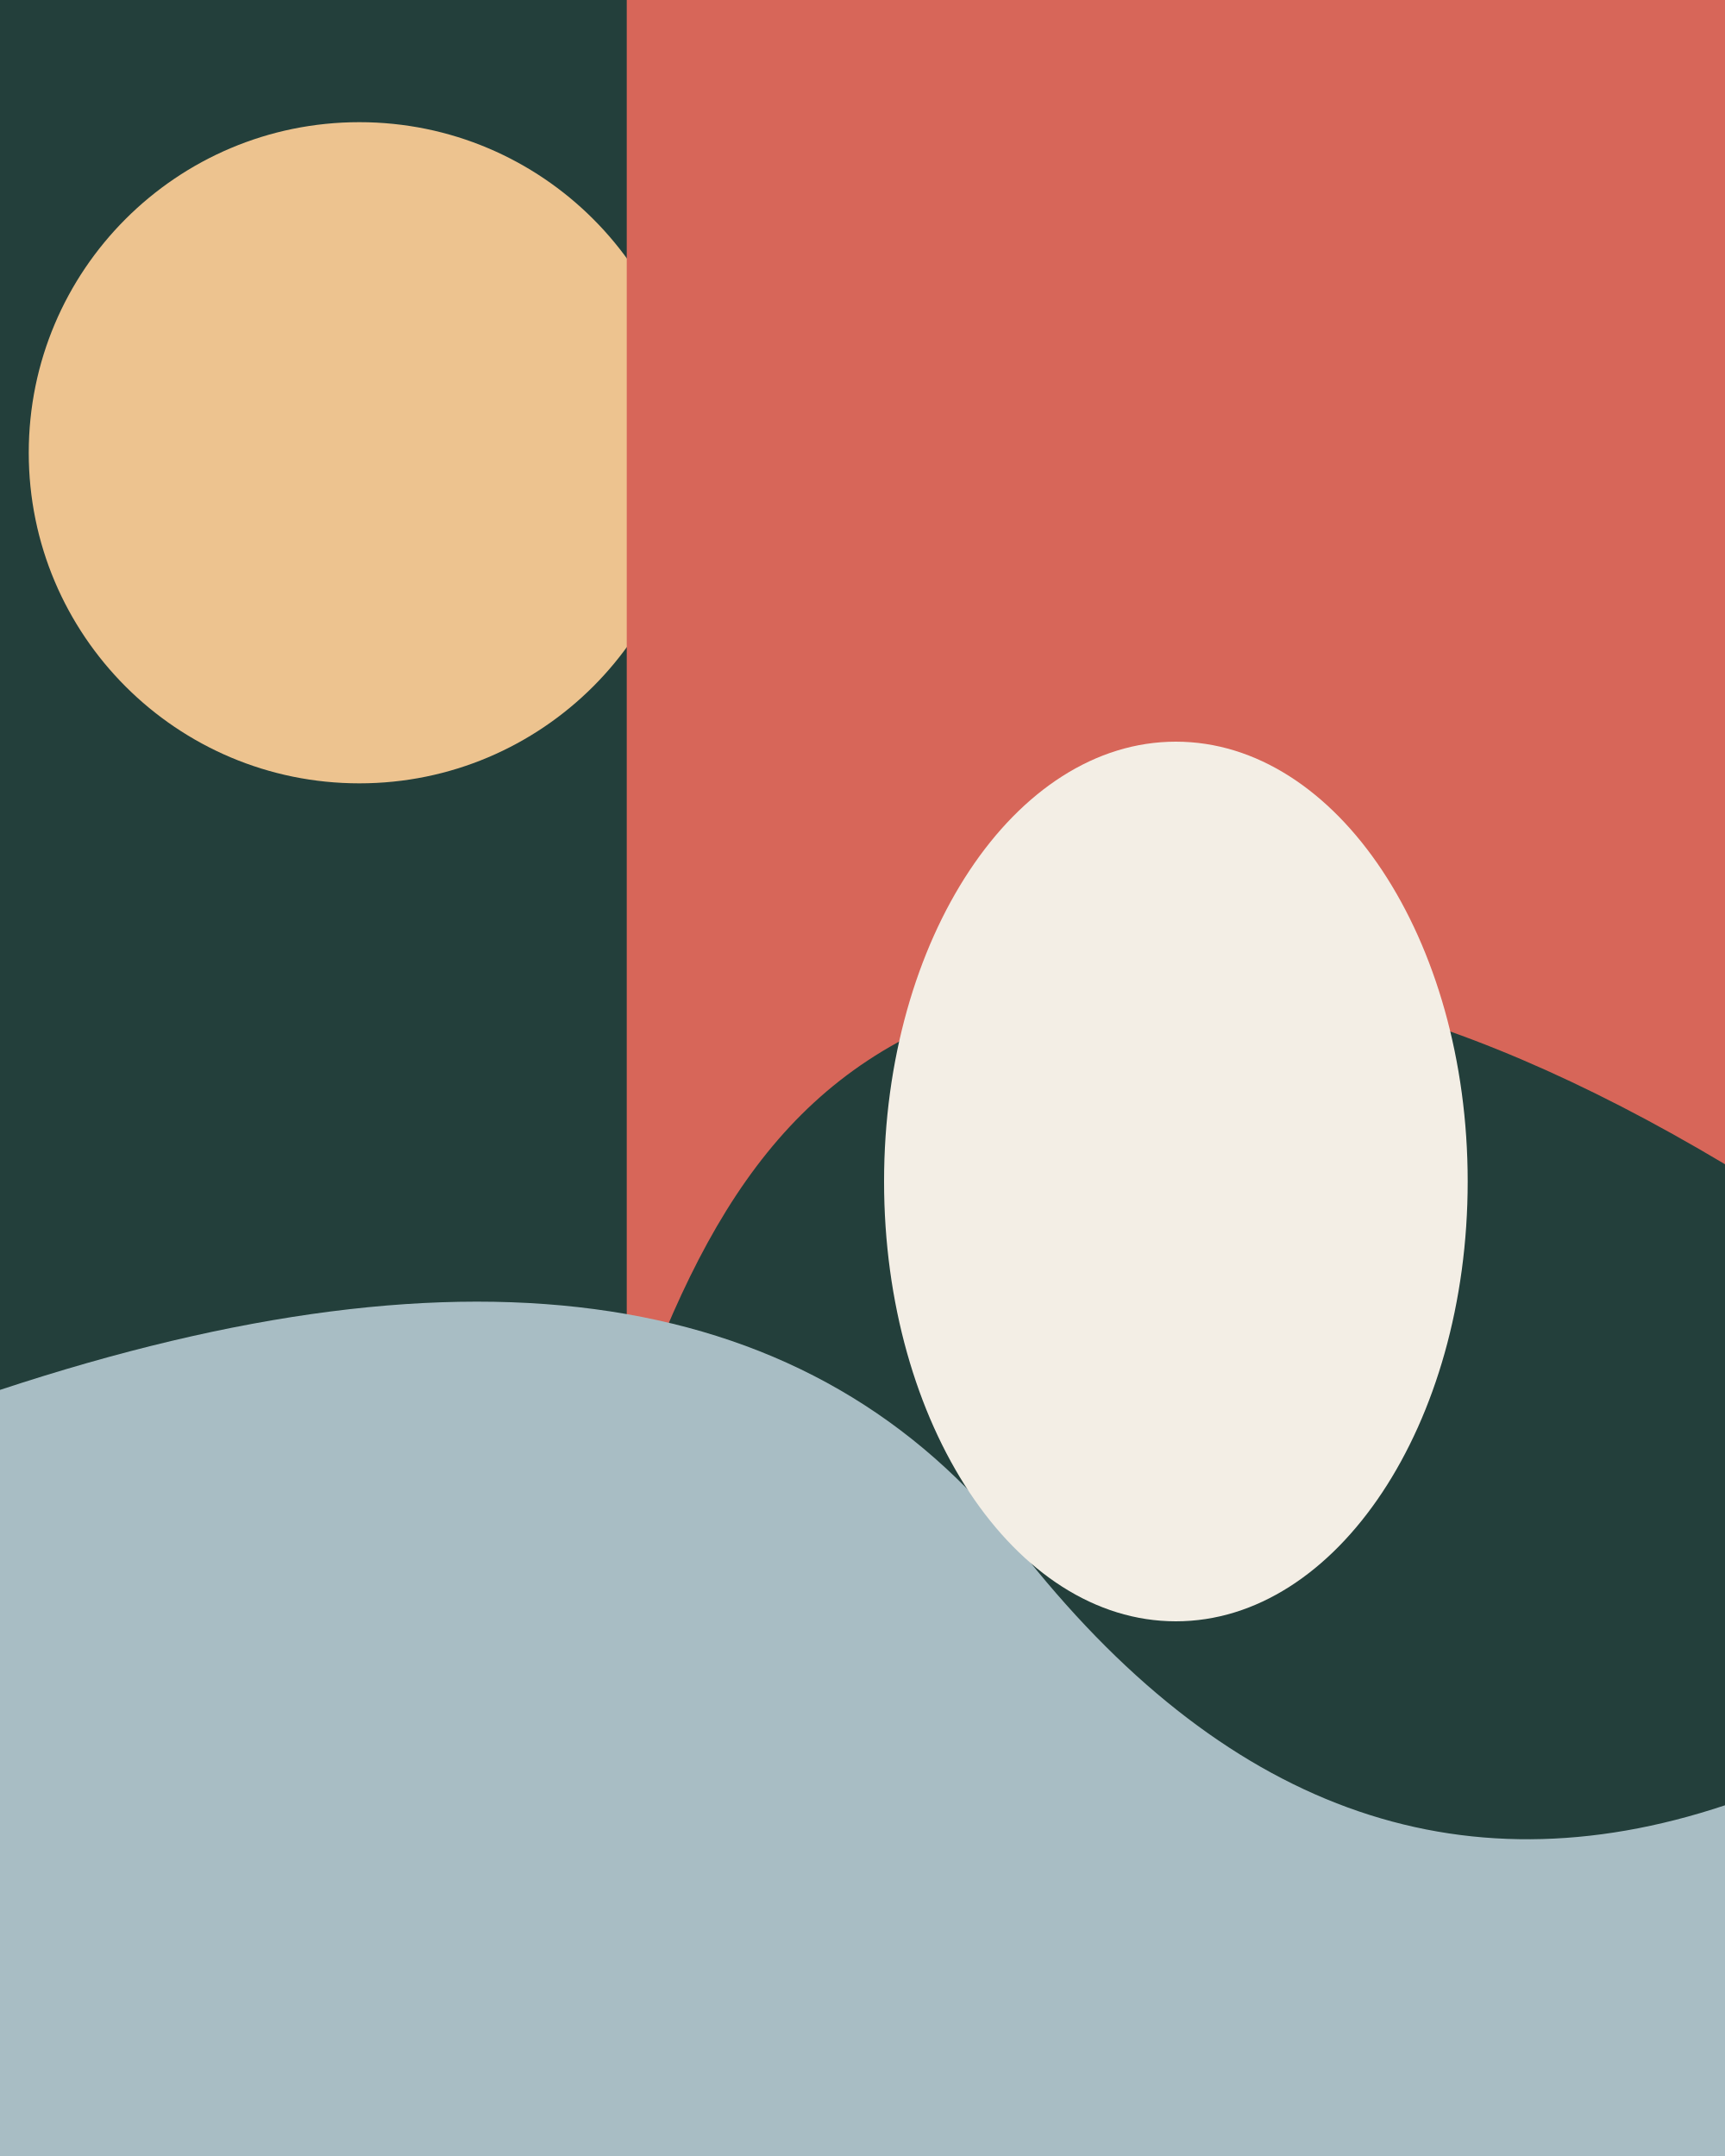
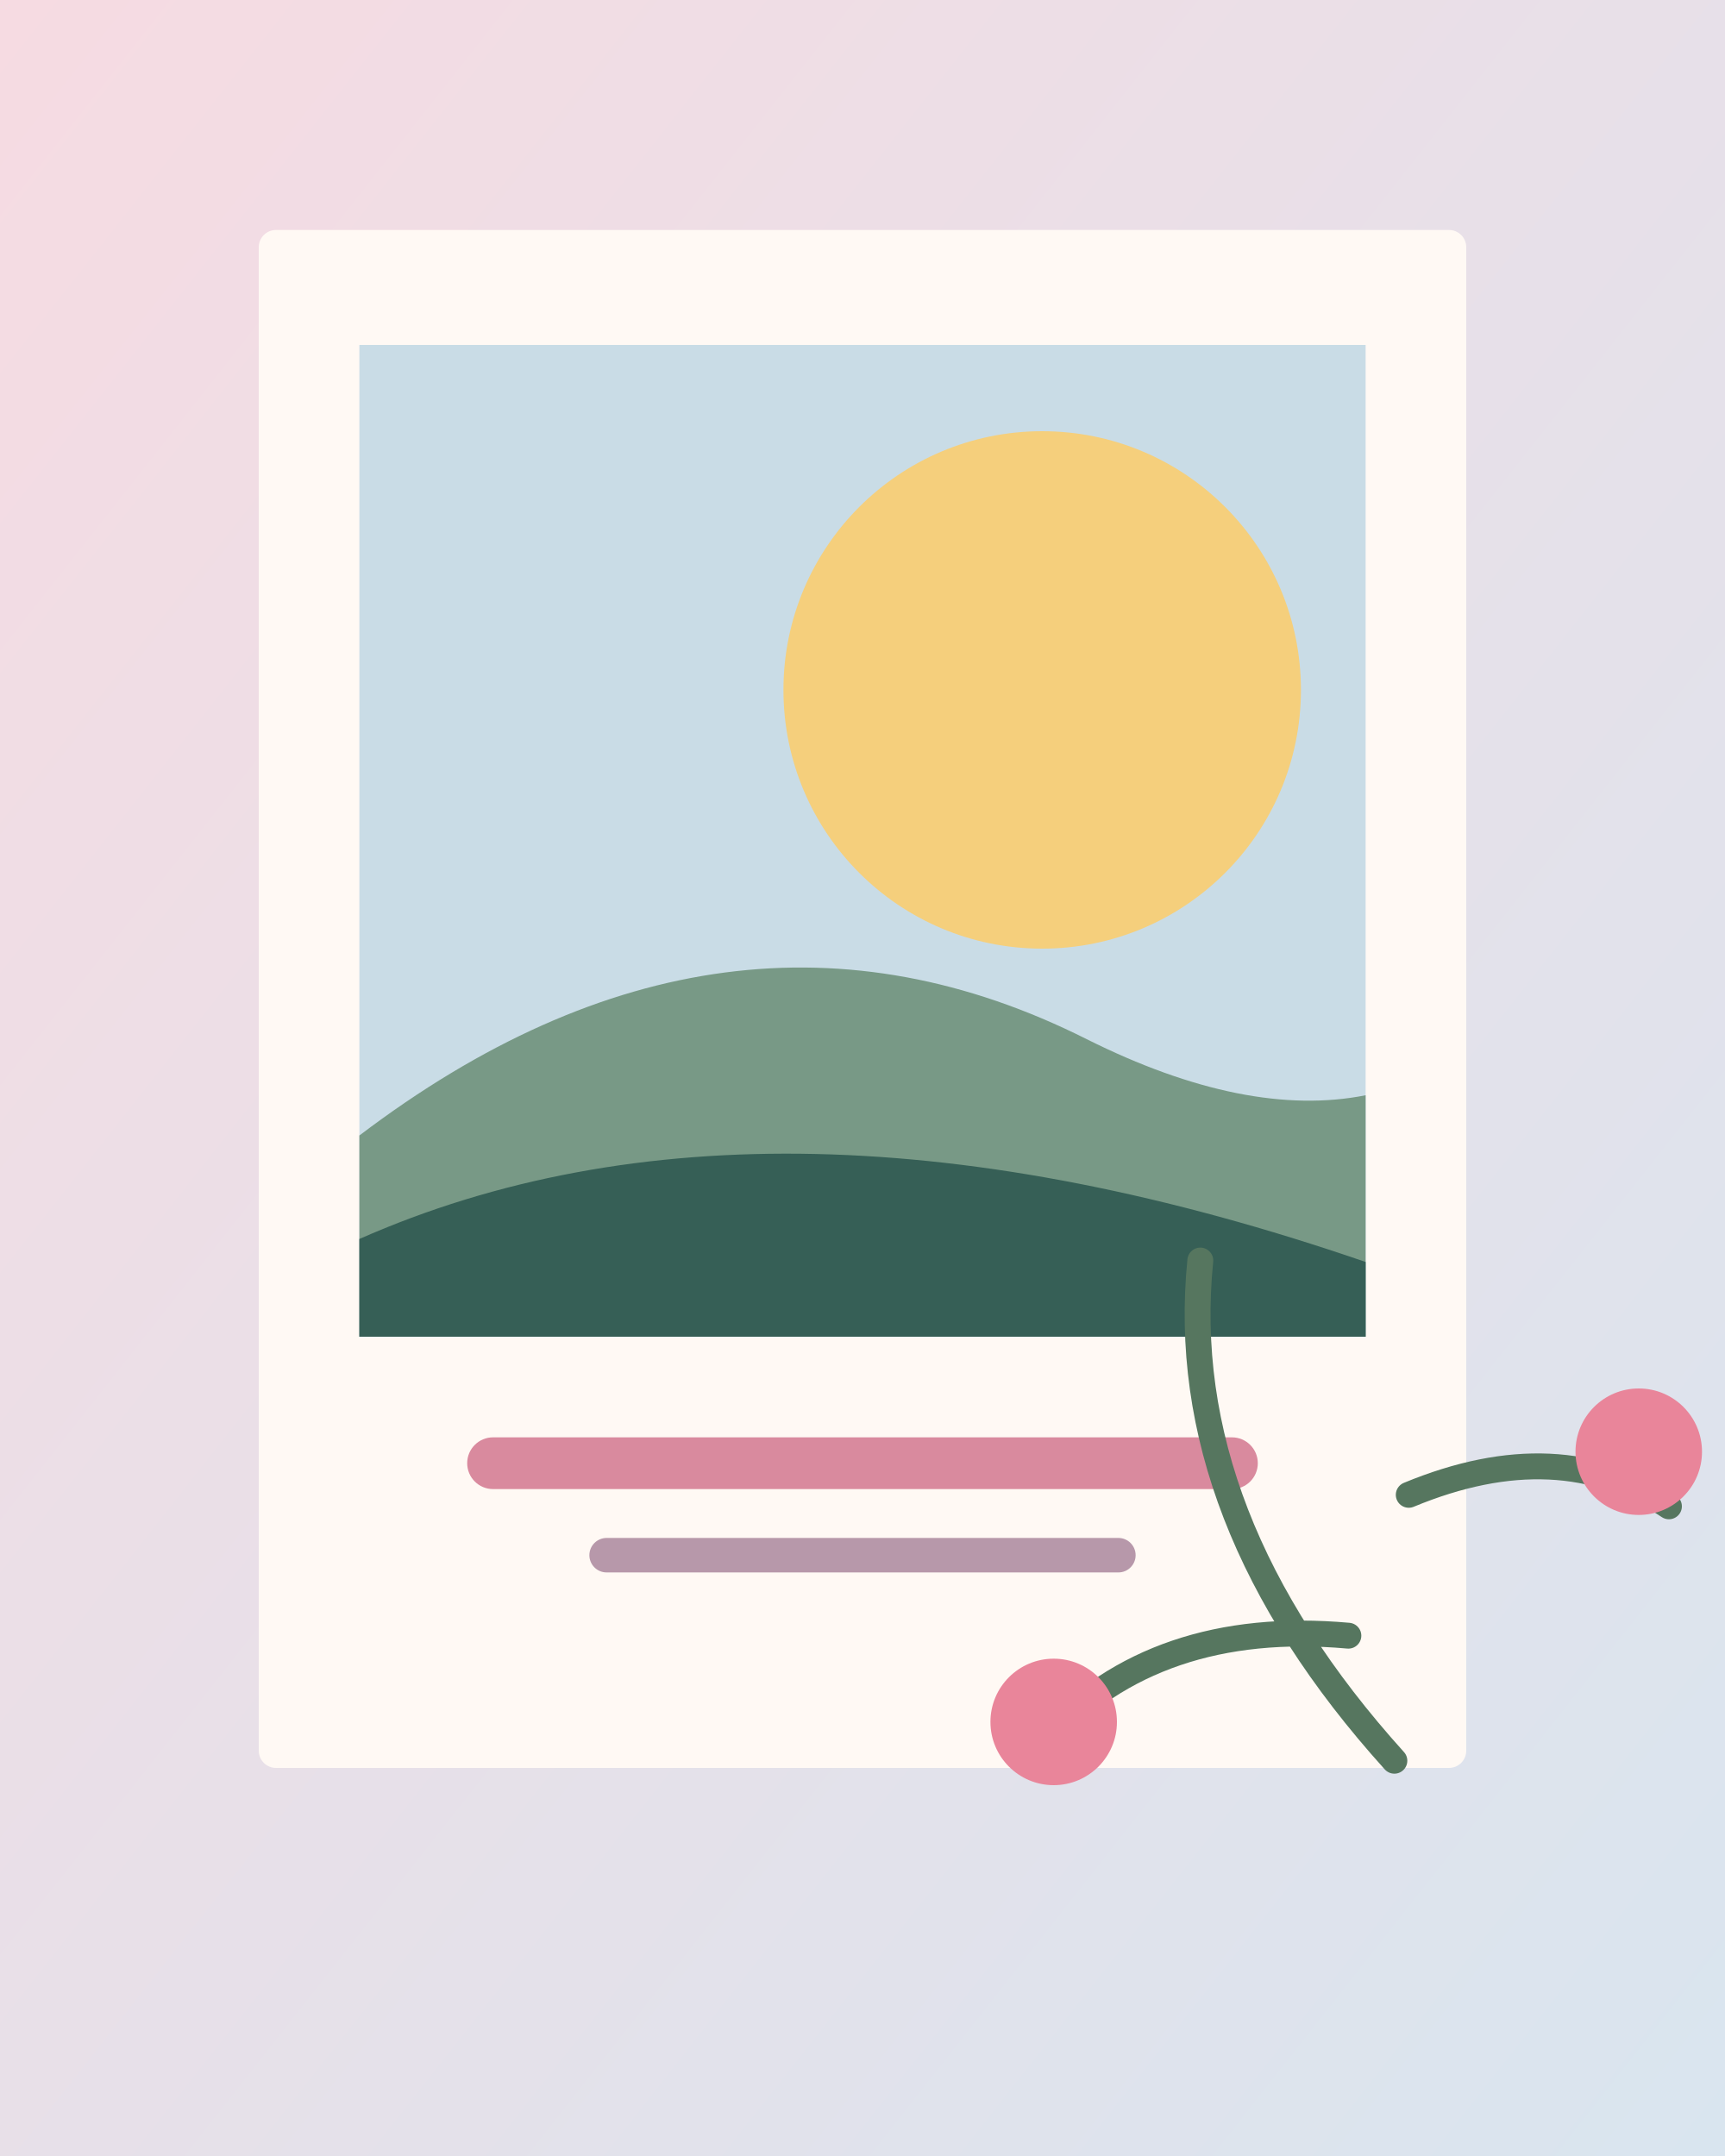
<svg xmlns="http://www.w3.org/2000/svg" viewBox="0 0 1200 1500" role="img" aria-labelledby="title">
-   <rect width="1200" height="1500" fill="#233f3b" />
-   <circle cx="250" cy="315" r="230" fill="#edc38f" />
-   <path d="M436 0h764v810C1004 693 837 655 696 696S491 837 436 997Z" fill="#d76659" />
-   <path d="M0 967c330-109 566-73 708 109s306 242 492 180v244H0Z" fill="#a8bdc4" />
-   <ellipse cx="818" cy="822" rx="203" ry="306" fill="#f3eee5" />
+   <defs>
+     <linearGradient id="wall" x1="0" y1="0" x2="1" y2="1">
+       <stop offset="0" stop-color="#f6dbe2" />
+       <stop offset="1" stop-color="#d9e5ef" />
+     </linearGradient>
+   </defs>
+   <rect width="1200" height="1500" fill="url(#wall)" />
+   <rect x="180" y="160" width="840" height="1070" rx="12" fill="#fff9f4" />
+   <rect x="250" y="240" width="700" height="690" fill="#c9dce6" />
+   <circle cx="725" cy="480" r="180" fill="#f5cf7c" />
+   <path d="M250 790c170-129 339-151 506-67 74 37 139 50 194 39v168H250Z" fill="#789986" />
+   <path d="M250 862c190-84 424-79 700 16v52H250Z" fill="#365f56" />
+   <rect x="325" y="1000" width="550" height="36" rx="18" fill="#d98a9e" />
+   <rect x="410" y="1070" width="380" height="24" rx="12" fill="#b798aa" />
+   <path d="M970 1225c-102-113-147-229-135-348M938 1138c-89-8-160 16-211 72M980 1040c70-29 130-26 181 8" fill="none" stroke="#56765f" stroke-width="18" stroke-linecap="round" />
+   <g fill="#e9859a">
+     <circle cx="733" cy="1198" r="44" />
+     <circle cx="1140" cy="1010" r="44" />
+   </g>
</svg>
